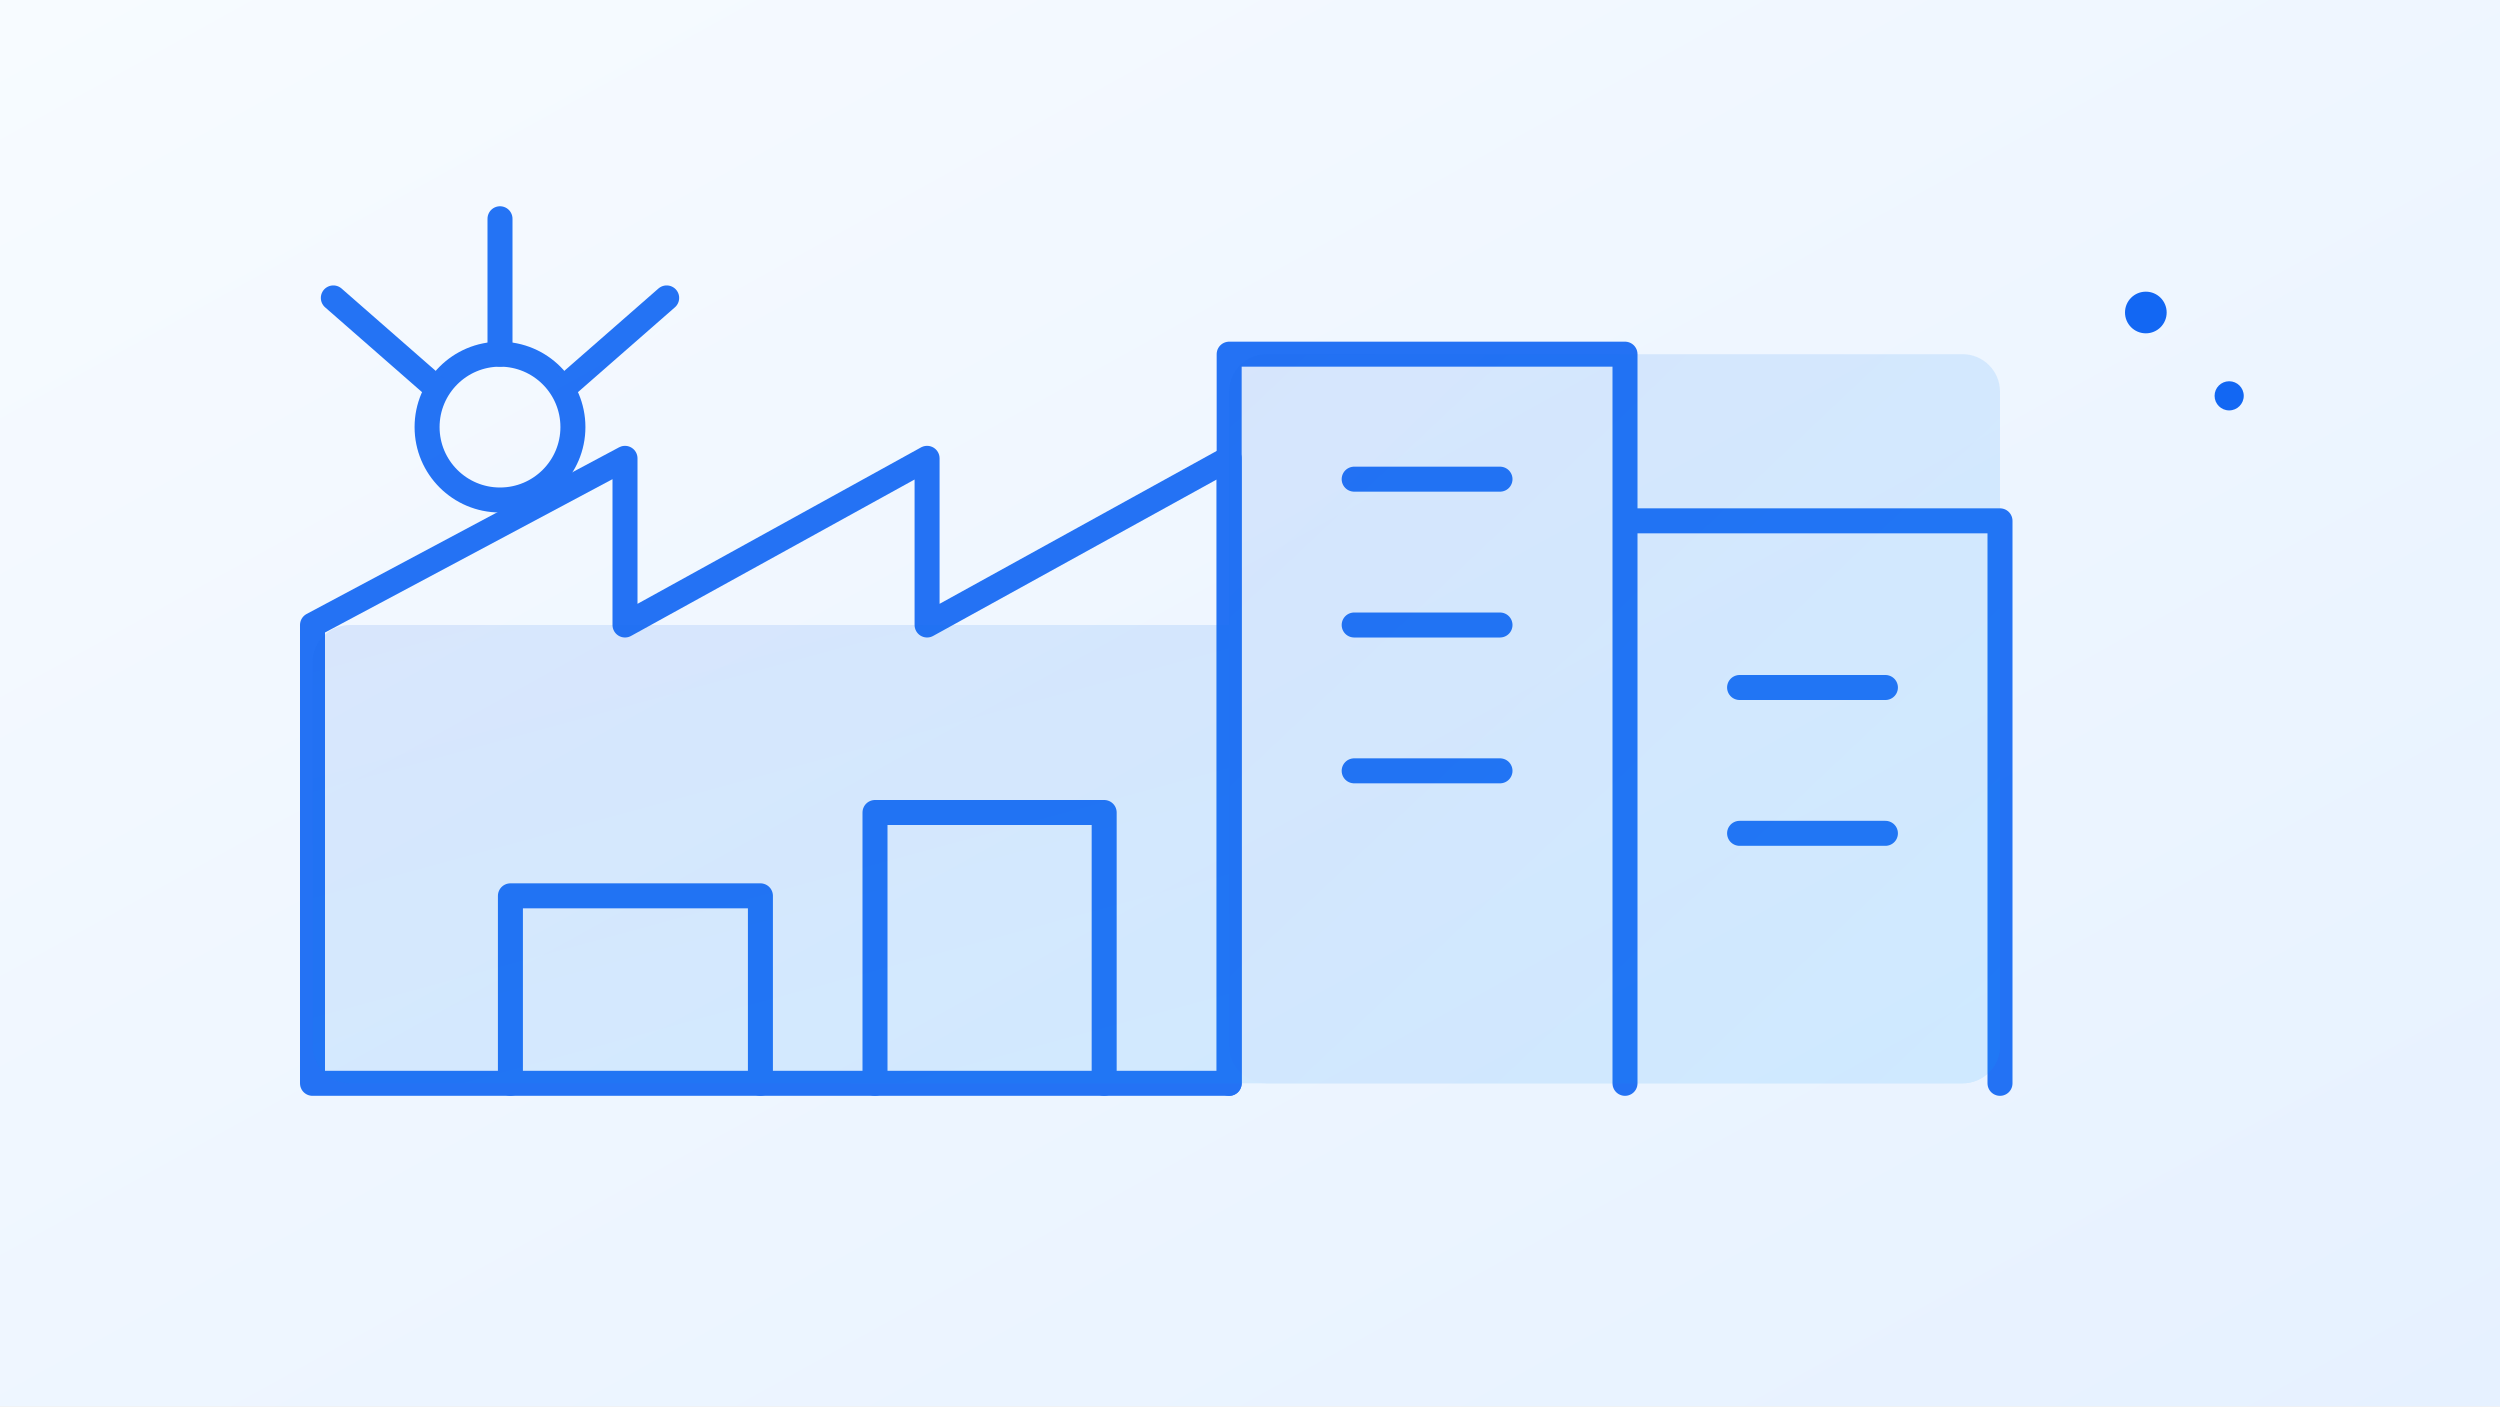
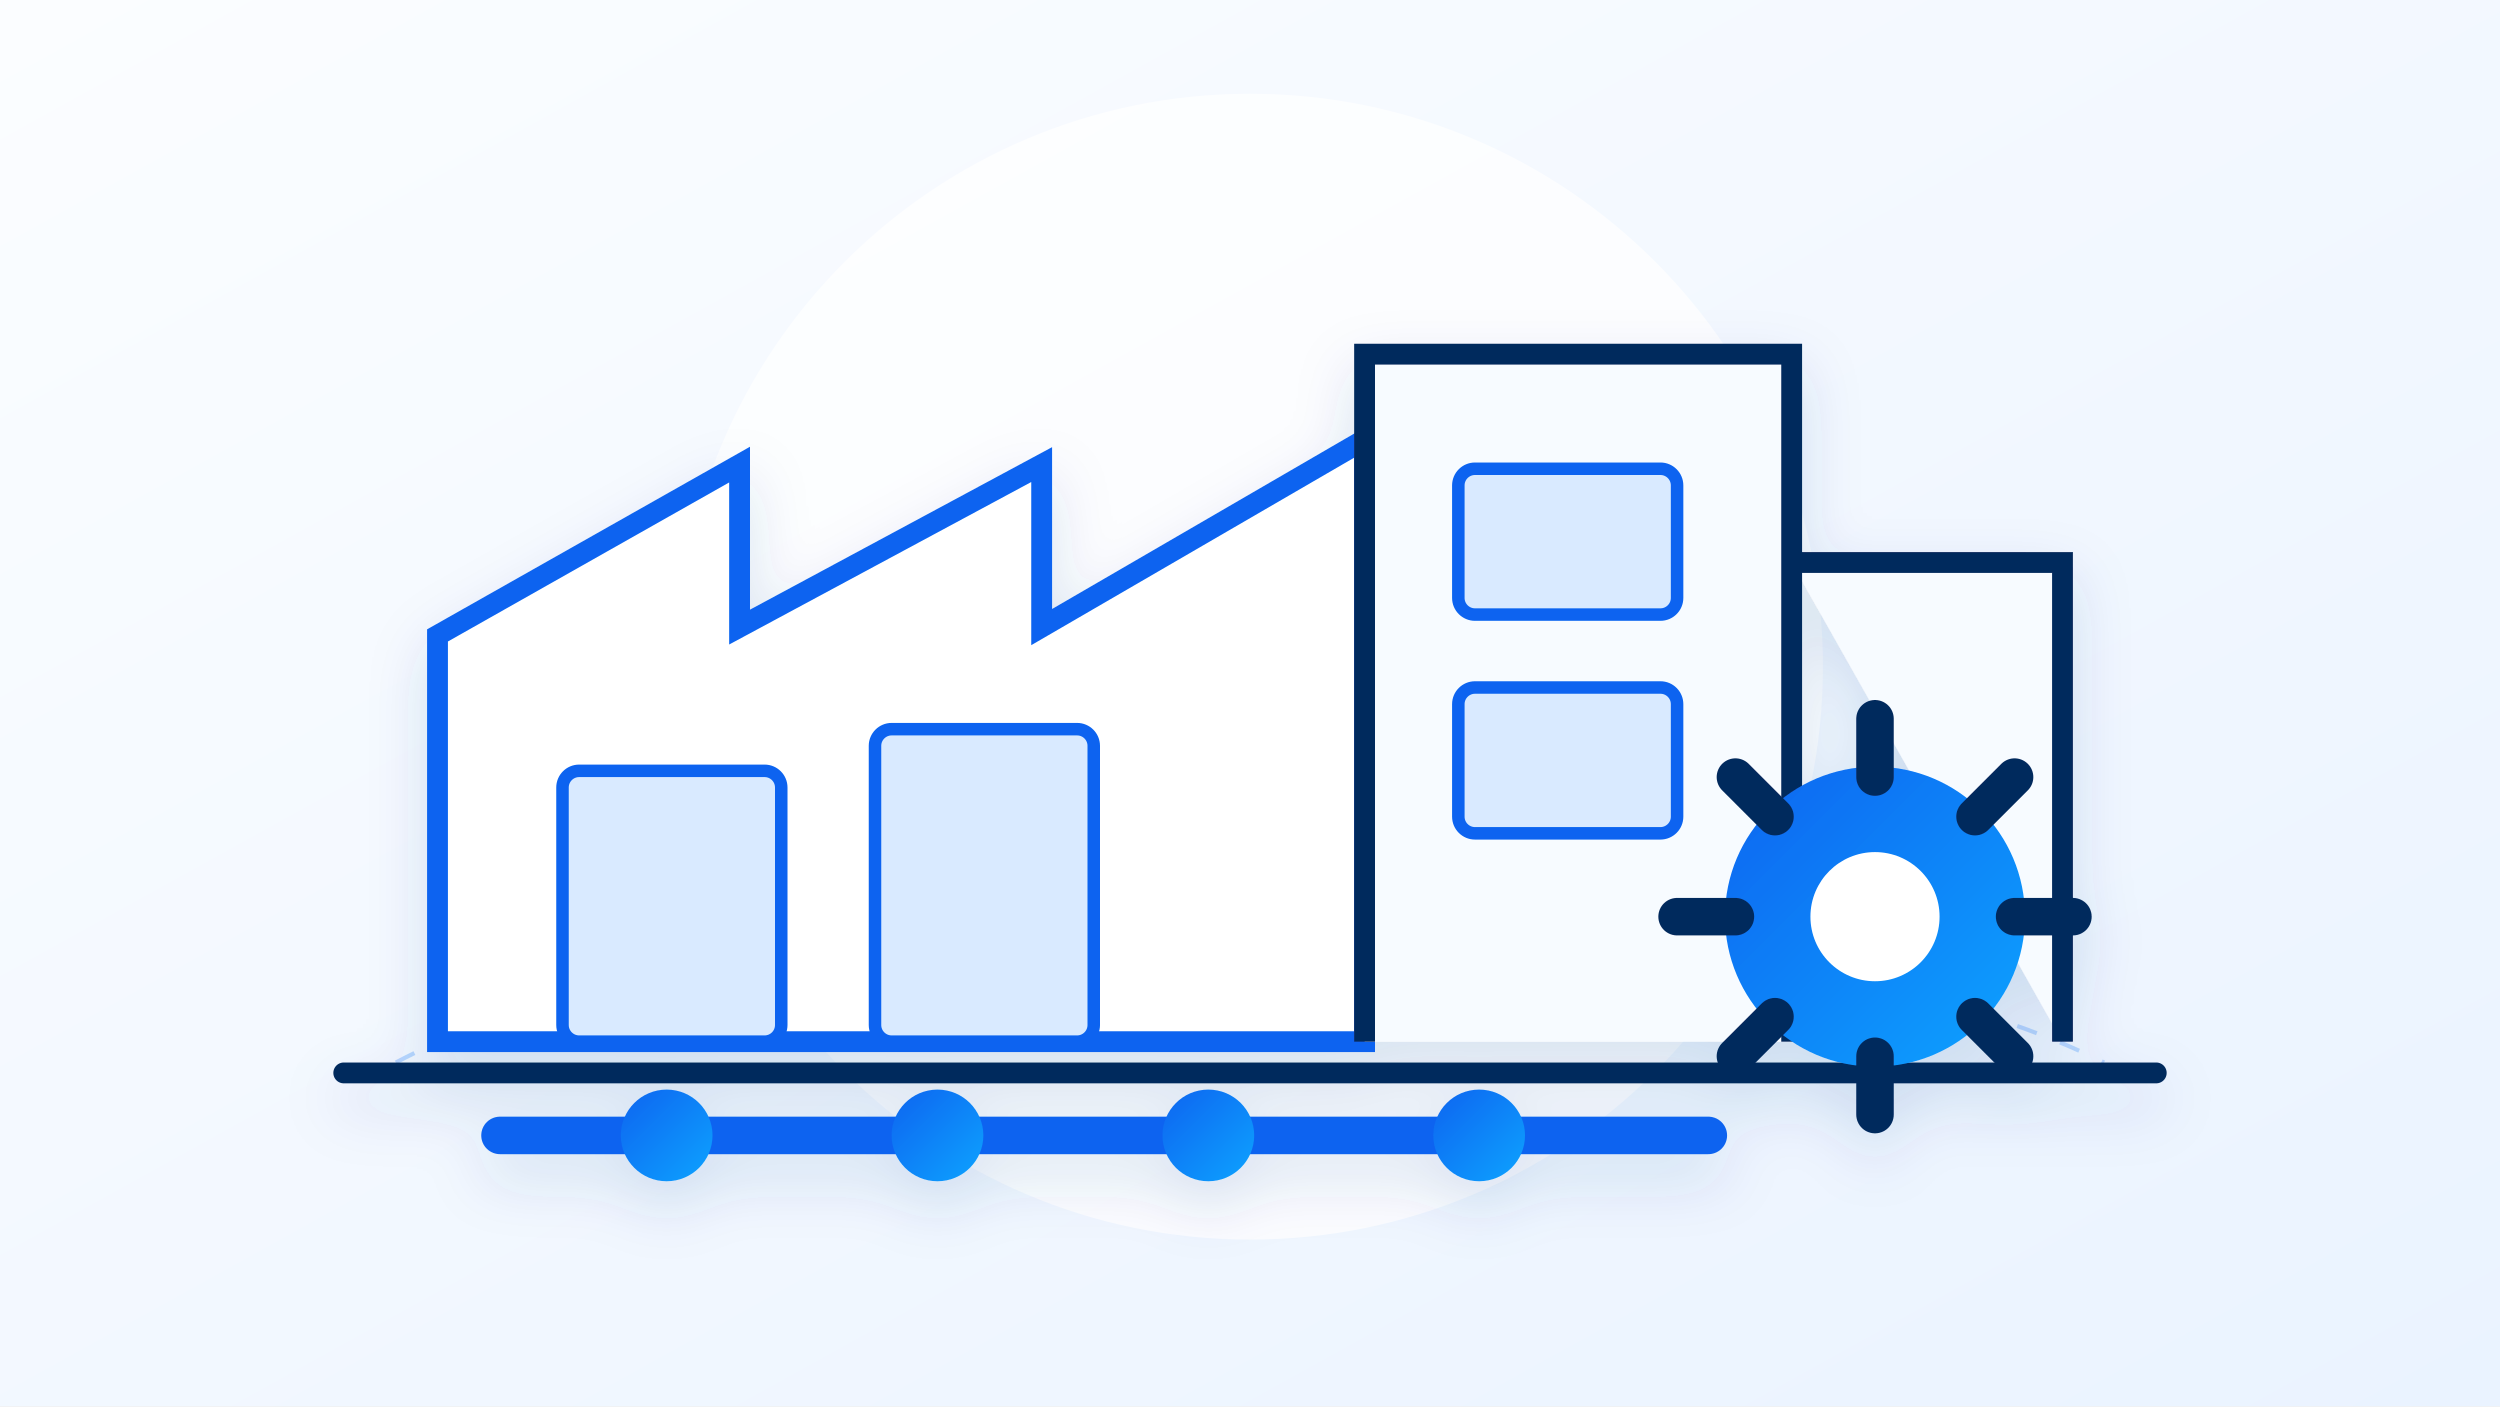
- <svg xmlns="http://www.w3.org/2000/svg" viewBox="0 0 1200 675" role="img">
+ <svg xmlns="http://www.w3.org/2000/svg" viewBox="0 0 1200 675" role="img" aria-label="Производство">
  <defs>
-     <linearGradient id="g" x1="0" y1="0" x2="1" y2="1">
-       <stop stop-color="#f7fbff" />
-       <stop offset="1" stop-color="#e6f1ff" />
+     <linearGradient id="bg" x1="0" y1="0" x2="1" y2="1">
+       <stop stop-color="#fbfdff" />
+       <stop offset="1" stop-color="#eaf3ff" />
    </linearGradient>
-     <linearGradient id="b" x1="0" y1="0" x2="1" y2="1">
-       <stop stop-color="#0d5ee8" />
+     <linearGradient id="blue" x1="0" y1="0" x2="1" y2="1">
+       <stop stop-color="#0a64f0" />
      <stop offset="1" stop-color="#0aa3ff" />
    </linearGradient>
+     <filter id="sh" x="-20%" y="-20%" width="140%" height="140%">
+       <feDropShadow dx="0" dy="12" stdDeviation="14" flood-color="#0b3d91" flood-opacity=".14" />
+     </filter>
  </defs>
-   <rect width="1200" height="675" fill="url(#g)" />
-   <g fill="none" stroke="#1267f3" stroke-width="12" stroke-linecap="round" stroke-linejoin="round" opacity=".92">
-     <path d="M150 520V300l150-80v80l145-80v80l145-80v300H150Z" />
-     <path d="M590 520V170h190v350M780 250h180v270M245 520v-90h120v90M420 520v-130h110v130M650 230h70M650 300h70M650 370h70M835 330h70M835 400h70" />
-     <circle cx="240" cy="205" r="35" />
-     <path d="M240 170v-65M208 185l-48-42M272 185l48-42" />
-   </g>
-   <g fill="url(#b)" opacity=".12">
-     <rect x="150" y="300" width="810" height="220" rx="18" />
-     <rect x="590" y="170" width="370" height="350" rx="18" />
-   </g>
-   <g fill="#1267f3">
-     <circle cx="1030" cy="150" r="10" />
-     <circle cx="1070" cy="190" r="7" />
+   <rect width="1200" height="675" fill="url(#bg)" />
+   <circle cx="600" cy="320" r="275" fill="#fff" opacity=".72" />
+   <path d="M190 510 C360 420 830 420 1010 510" fill="none" stroke="#b8d6ff" stroke-width="2" stroke-dasharray="10 12" />
+   <g filter="url(#sh)">
+     <path d="M210 500V305l145-82v78l145-78v78l155-90v289H210Z" fill="#fff" stroke="#0a64f0" stroke-width="10" />
+     <path d="M655 500V170h205v330M860 270h130v230" fill="#f7fbff" stroke="#06295d" stroke-width="10" />
+     <g fill="#d9eaff" stroke="#0a64f0" stroke-width="6">
+       <rect x="270" y="370" width="105" height="130" rx="8" />
+       <rect x="420" y="350" width="105" height="150" rx="8" />
+       <rect x="700" y="225" width="105" height="70" rx="8" />
+       <rect x="700" y="330" width="105" height="70" rx="8" />
+     </g>
+     <path d="M165 515H1035" stroke="#06295d" stroke-width="10" stroke-linecap="round" />
+     <path d="M240 545H820" stroke="#0a64f0" stroke-width="18" stroke-linecap="round" />
+     <g fill="url(#blue)">
+       <circle cx="320" cy="545" r="22" />
+       <circle cx="450" cy="545" r="22" />
+       <circle cx="580" cy="545" r="22" />
+       <circle cx="710" cy="545" r="22" />
+     </g>
+     <g transform="translate(900 440)">
+       <circle r="72" fill="url(#blue)" />
+       <circle r="31" fill="#fff" />
+       <path d="M0-95V-67M0 67V95M-95 0H-67M67 0H95M-67-67L-48-48M48 48L67 67M67-67L48-48M-48 48L-67 67" stroke="#06295d" stroke-width="18" stroke-linecap="round" />
+     </g>
  </g>
</svg>
